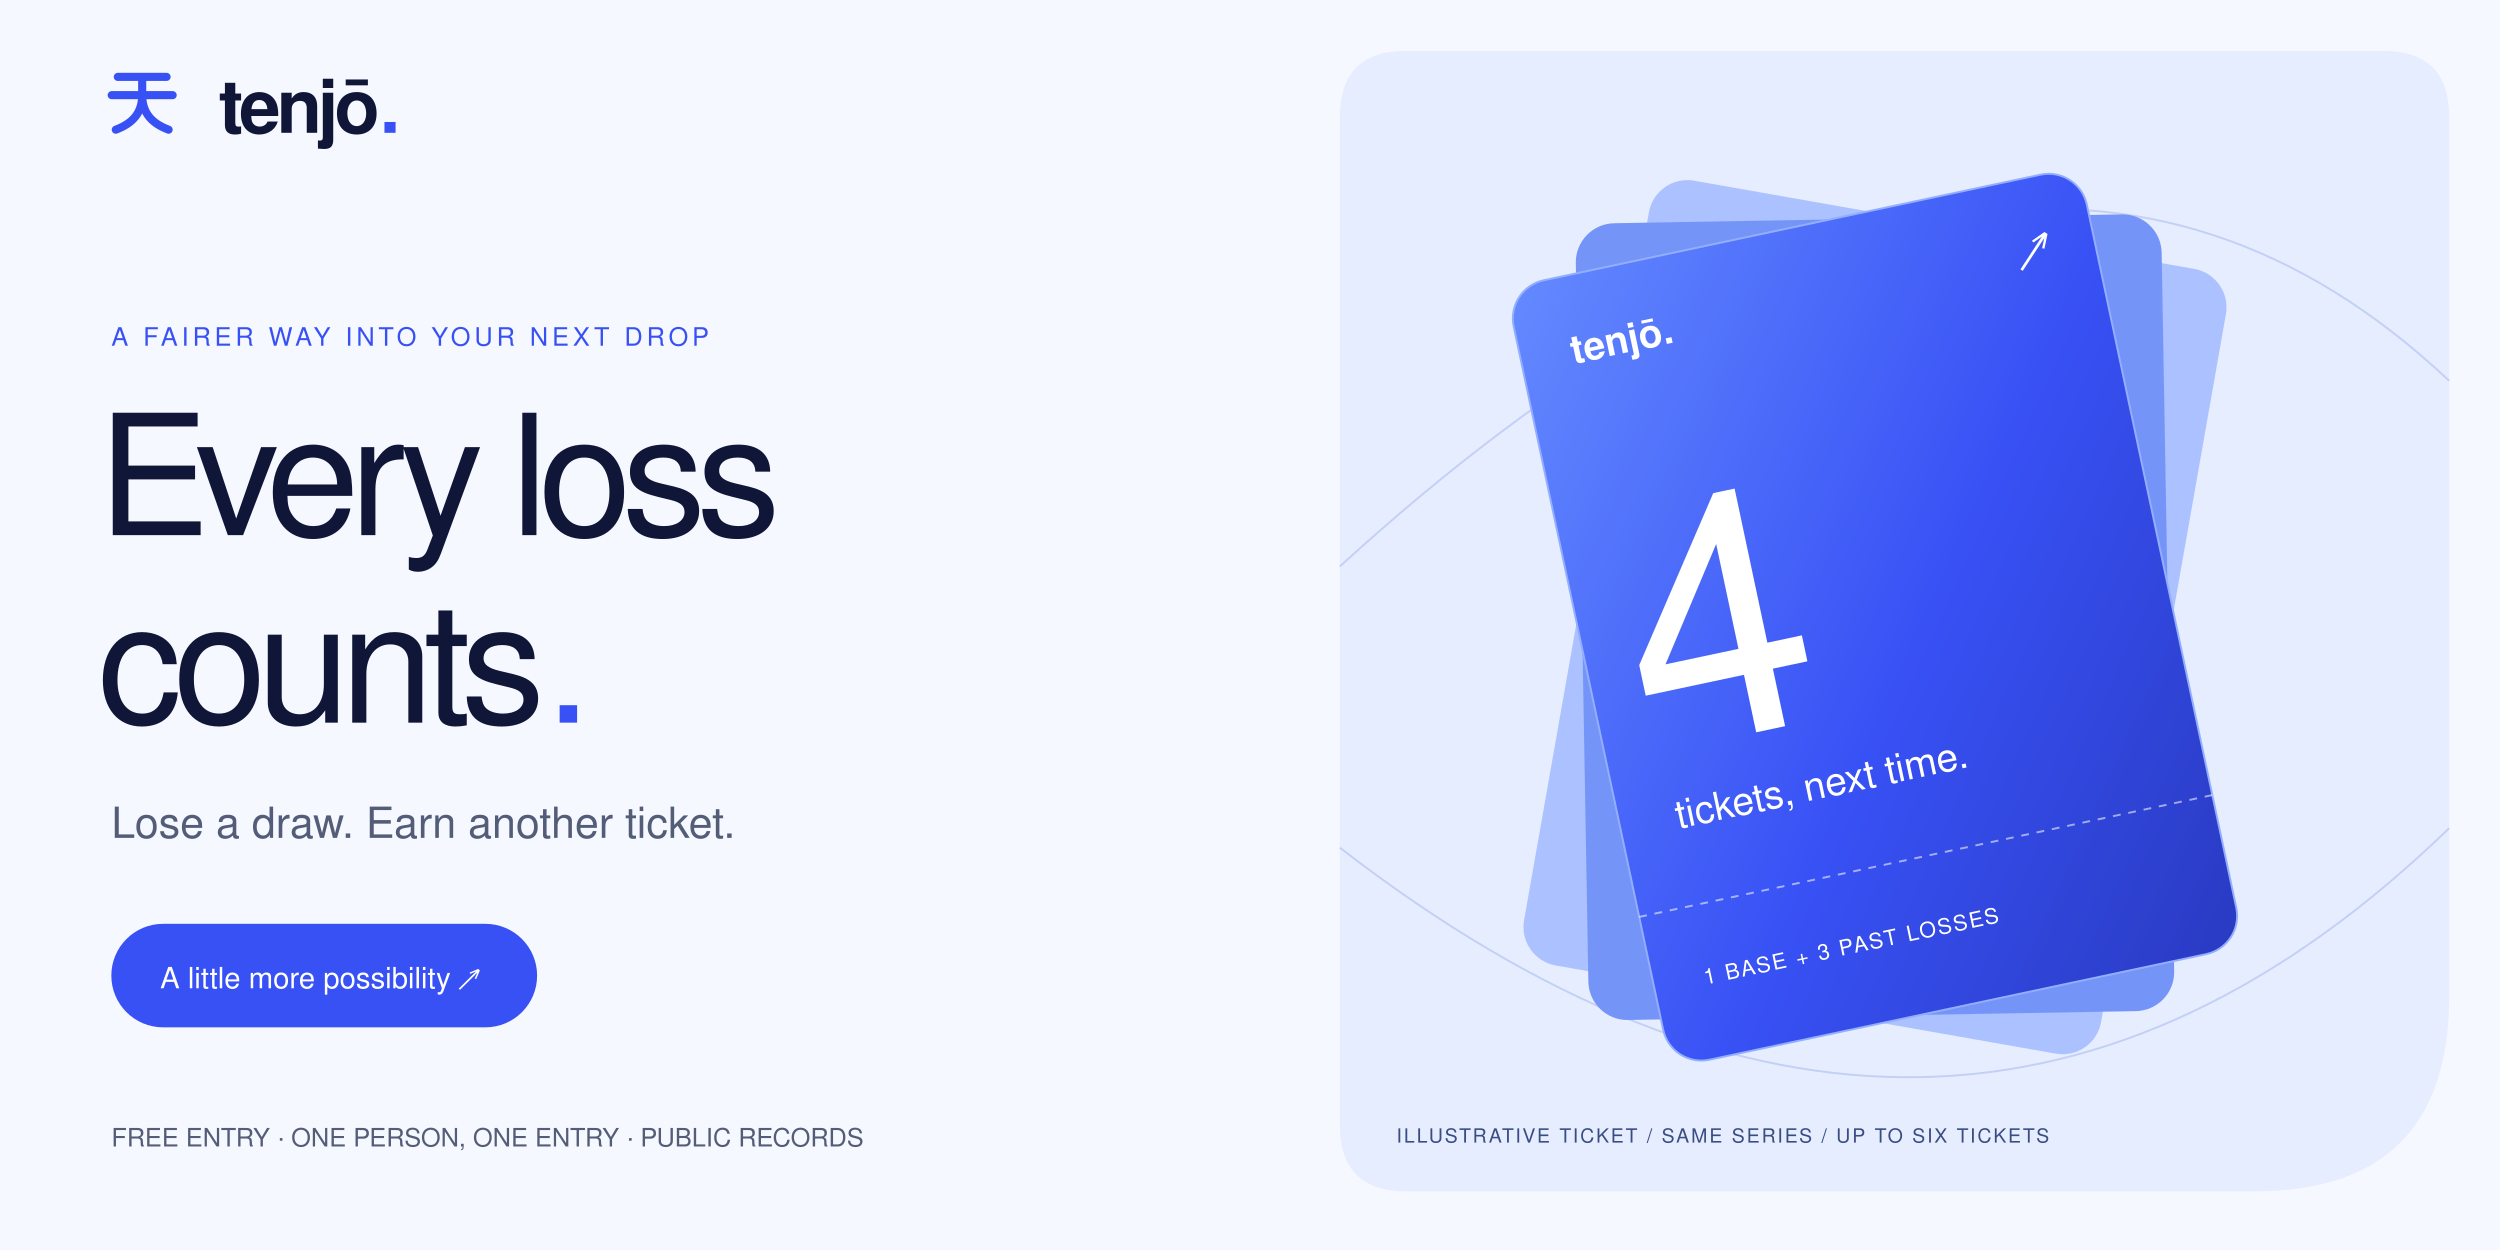
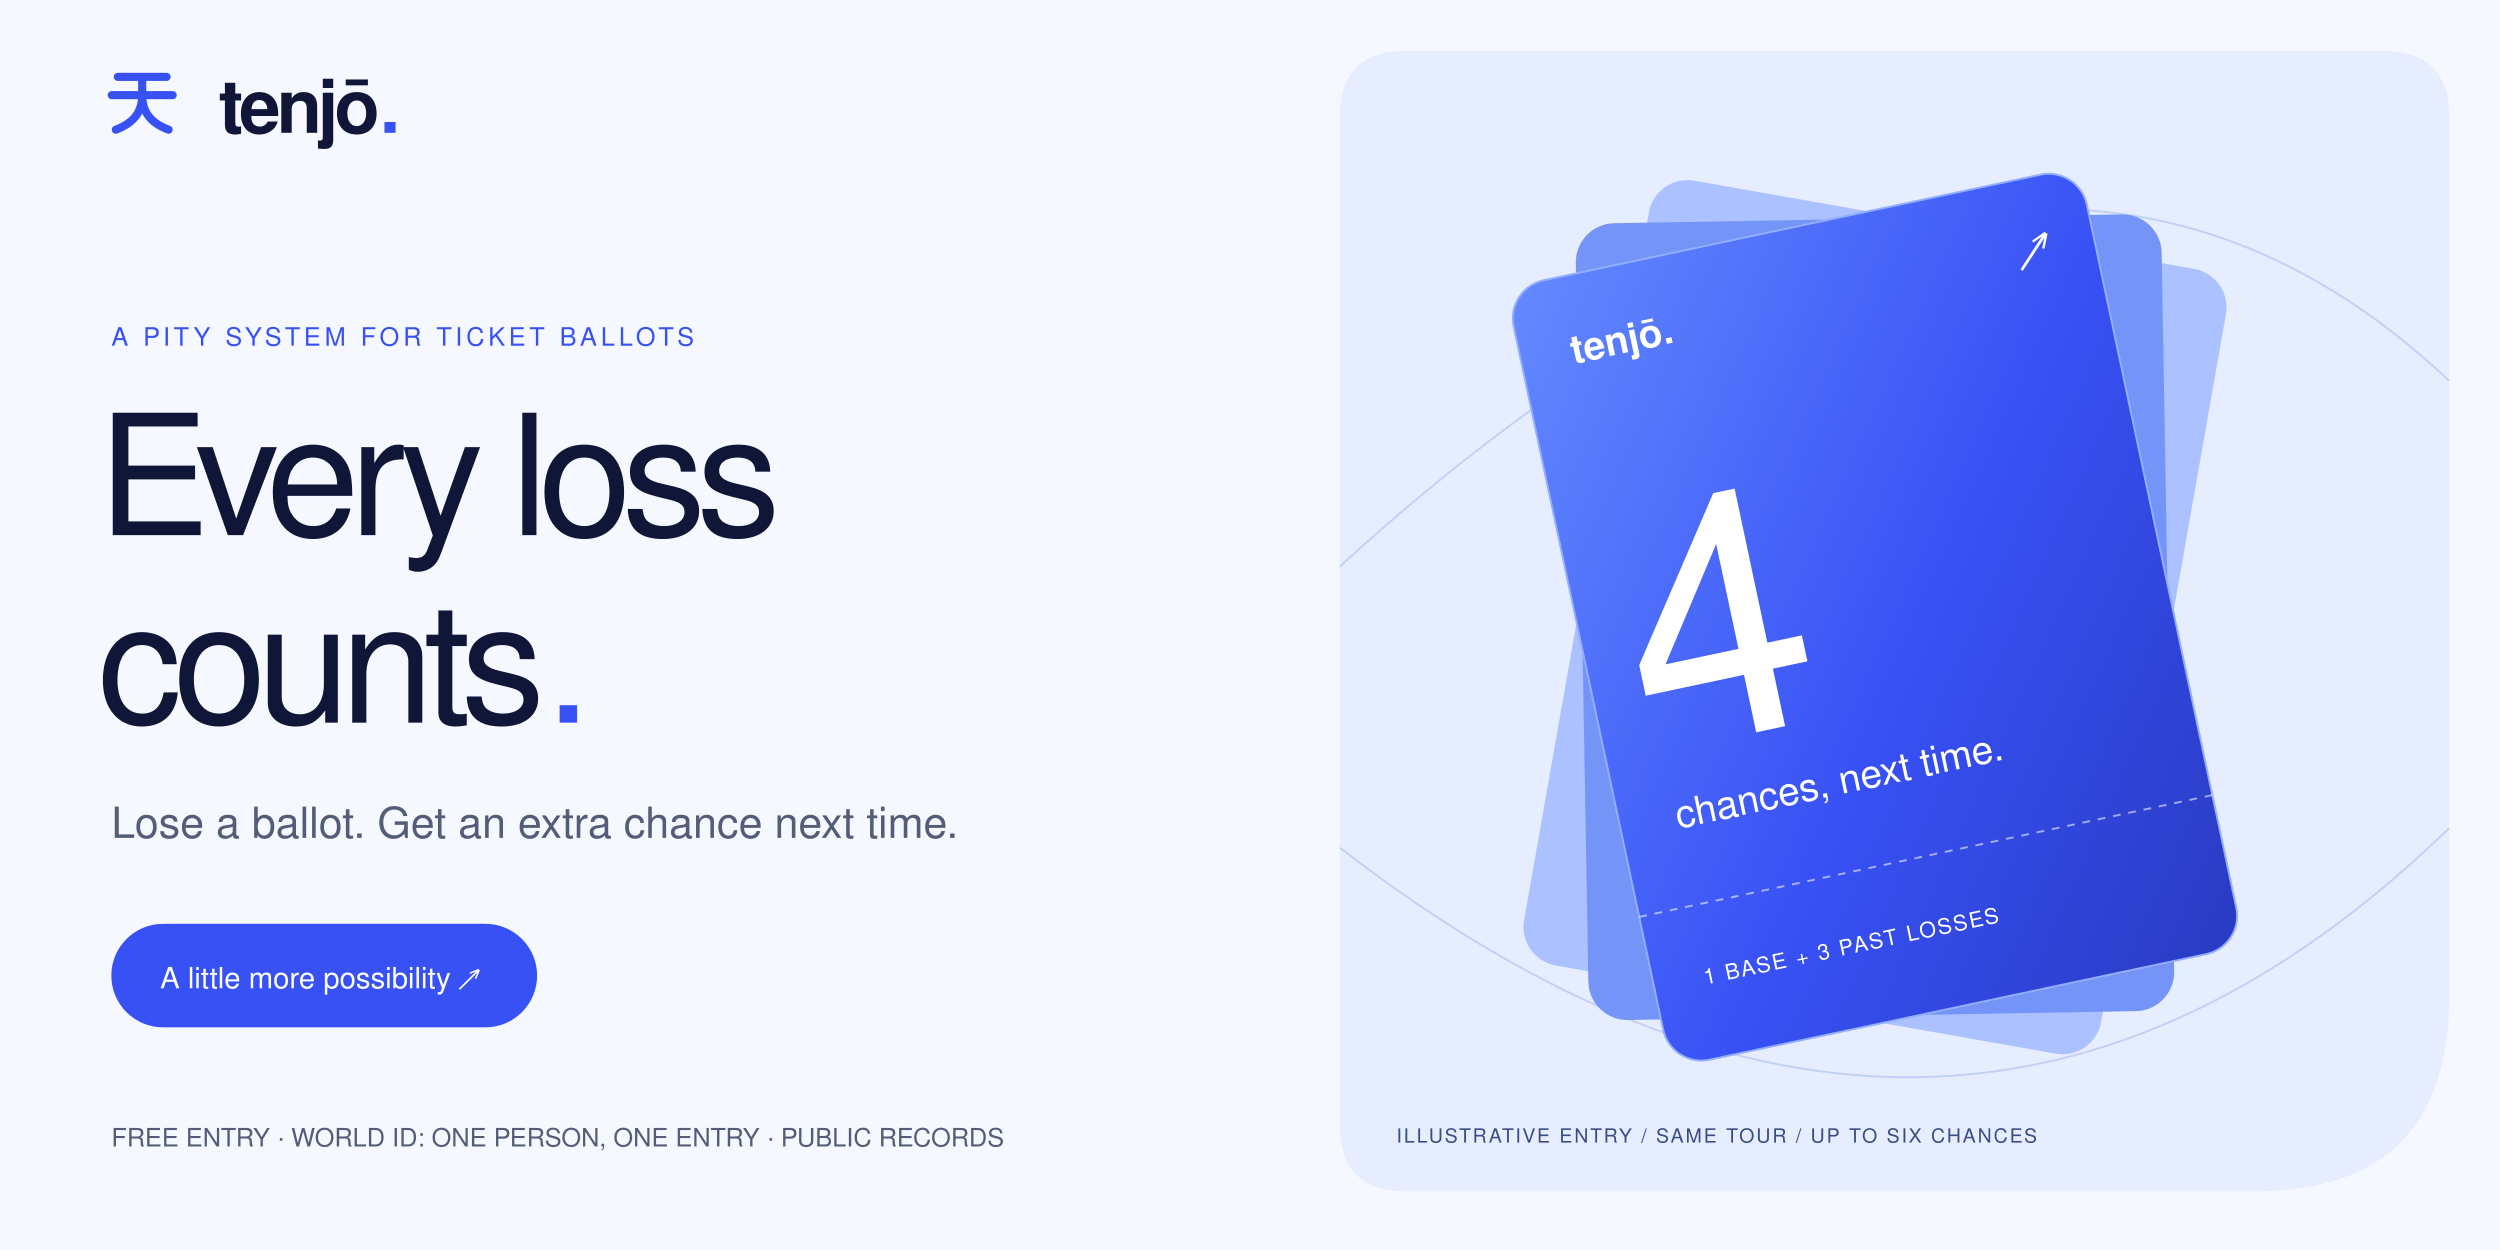
<svg xmlns="http://www.w3.org/2000/svg" width="1280" height="640" viewBox="0 0 1280 640" role="img" aria-labelledby="title desc">
  <defs>
    <linearGradient id="ticket" x1="0" y1="0" x2="1" y2="1">
      <stop stop-color="#648AFF" />
      <stop offset=".55" stop-color="#3851F5" />
      <stop offset="1" stop-color="#293AC1" />
    </linearGradient>
  </defs>
  <rect width="1280" height="640" fill="#F6F8FF" />
  <g transform="translate(52 30) scale(.52)" color="#3851F5">
    <path d="M16 18h48M10 36h60M40 20v16c0 18-10 28-26 34M40 36c0 18 10 28 26 34" fill="none" stroke="currentColor" stroke-width="8" stroke-linecap="round" />
  </g>
  <g font-family="Manrope,Helvetica,sans-serif" fill="#101637">
    <text x="112" y="68" font-size="38" font-weight="600" letter-spacing="-2">tenjō<tspan fill="#3851F5">.</tspan>
    </text>
-     <text x="57" y="177" font-size="13" letter-spacing="2" fill="#3851F5">A FAIRER WAY INTO YOUR NEXT DROP</text>
+     <text x="57" y="177" font-size="13" letter-spacing="2" fill="#3851F5">A PITY SYSTEM FOR TICKET BALLOTS</text>
    <text x="50" y="274" font-size="86" font-weight="500" letter-spacing="-5">Every loss</text>
    <text x="50" y="370" font-size="86" font-weight="500" letter-spacing="-5">counts<tspan fill="#3851F5">.</tspan>
    </text>
-     <text x="57" y="429" font-size="22" fill="#545D78">Lose a draw. Earn another ticket.</text>
+     <text x="57" y="429" font-size="22" fill="#545D78">Lose a ballot. Get an extra chance next time.</text>
    <rect x="57" y="473" width="218" height="53" rx="26.5" fill="#3851F5" />
    <text x="82" y="506" font-size="15" fill="white">A little more possibility ↗</text>
-     <text x="57" y="587" font-size="13" fill="#545D78">FREE ENTRY  ·  ONE PERSON, ONE ENTRY  ·  PUBLIC RECORDS</text>
+     <text x="57" y="587" font-size="13" fill="#545D78">FREE ENTRY  ·  WORLD ID: ONE PERSON, ONE ENTRY  ·  PUBLIC RECORDS</text>
  </g>
  <path d="M720 26h500q34 0 34 34v450q0 100-100 100H720q-34 0-34-34V60q0-34 34-34Z" fill="#E6EDFF" />
  <g fill="none" stroke="#C3D0F6">
    <path d="M686 290q340-310 568-95M686 434q310 240 568-10" />
  </g>
  <g transform="translate(810 112) rotate(-12 150 204)">
    <rect x="0" y="0" width="300" height="408" rx="20" fill="#ACC1FF" transform="rotate(22 150 204)" />
    <rect x="0" y="0" width="300" height="408" rx="20" fill="#7594F7" transform="rotate(11 150 204)" />
    <rect x="0" y="0" width="300" height="408" rx="20" fill="url(#ticket)" stroke="#94AEFF" />
    <g fill="white" font-family="Manrope,Helvetica,sans-serif">
      <text x="26" y="45" font-size="20" font-weight="600">tenjō.</text>
      <text x="260" y="45" font-size="24">↗</text>
      <text x="22" y="249" font-size="172" font-weight="500" letter-spacing="-8">4</text>
-       <text x="29" y="289" font-size="20">tickets, next time.</text>
+       <text x="29" y="289" font-size="20">chances, next time.</text>
      <path d="M0 329h300" stroke="#FFFFFF" stroke-opacity=".55" stroke-dasharray="4 4" />
      <text x="26" y="370" font-size="11" letter-spacing="1">1 BASE + 3 PAST LOSSES</text>
    </g>
  </g>
-   <text x="715" y="585" font-family="Manrope,Helvetica,sans-serif" font-size="10" fill="#394D83" letter-spacing="1">ILLUSTRATIVE TICKET / SAME SERIES / UP TO SIX TICKETS</text>
+   <text x="715" y="585" font-family="Manrope,Helvetica,sans-serif" font-size="10" fill="#394D83" letter-spacing="1">ILLUSTRATIVE ENTRY / SAME TOUR / UP TO SIX CHANCES</text>
</svg>
